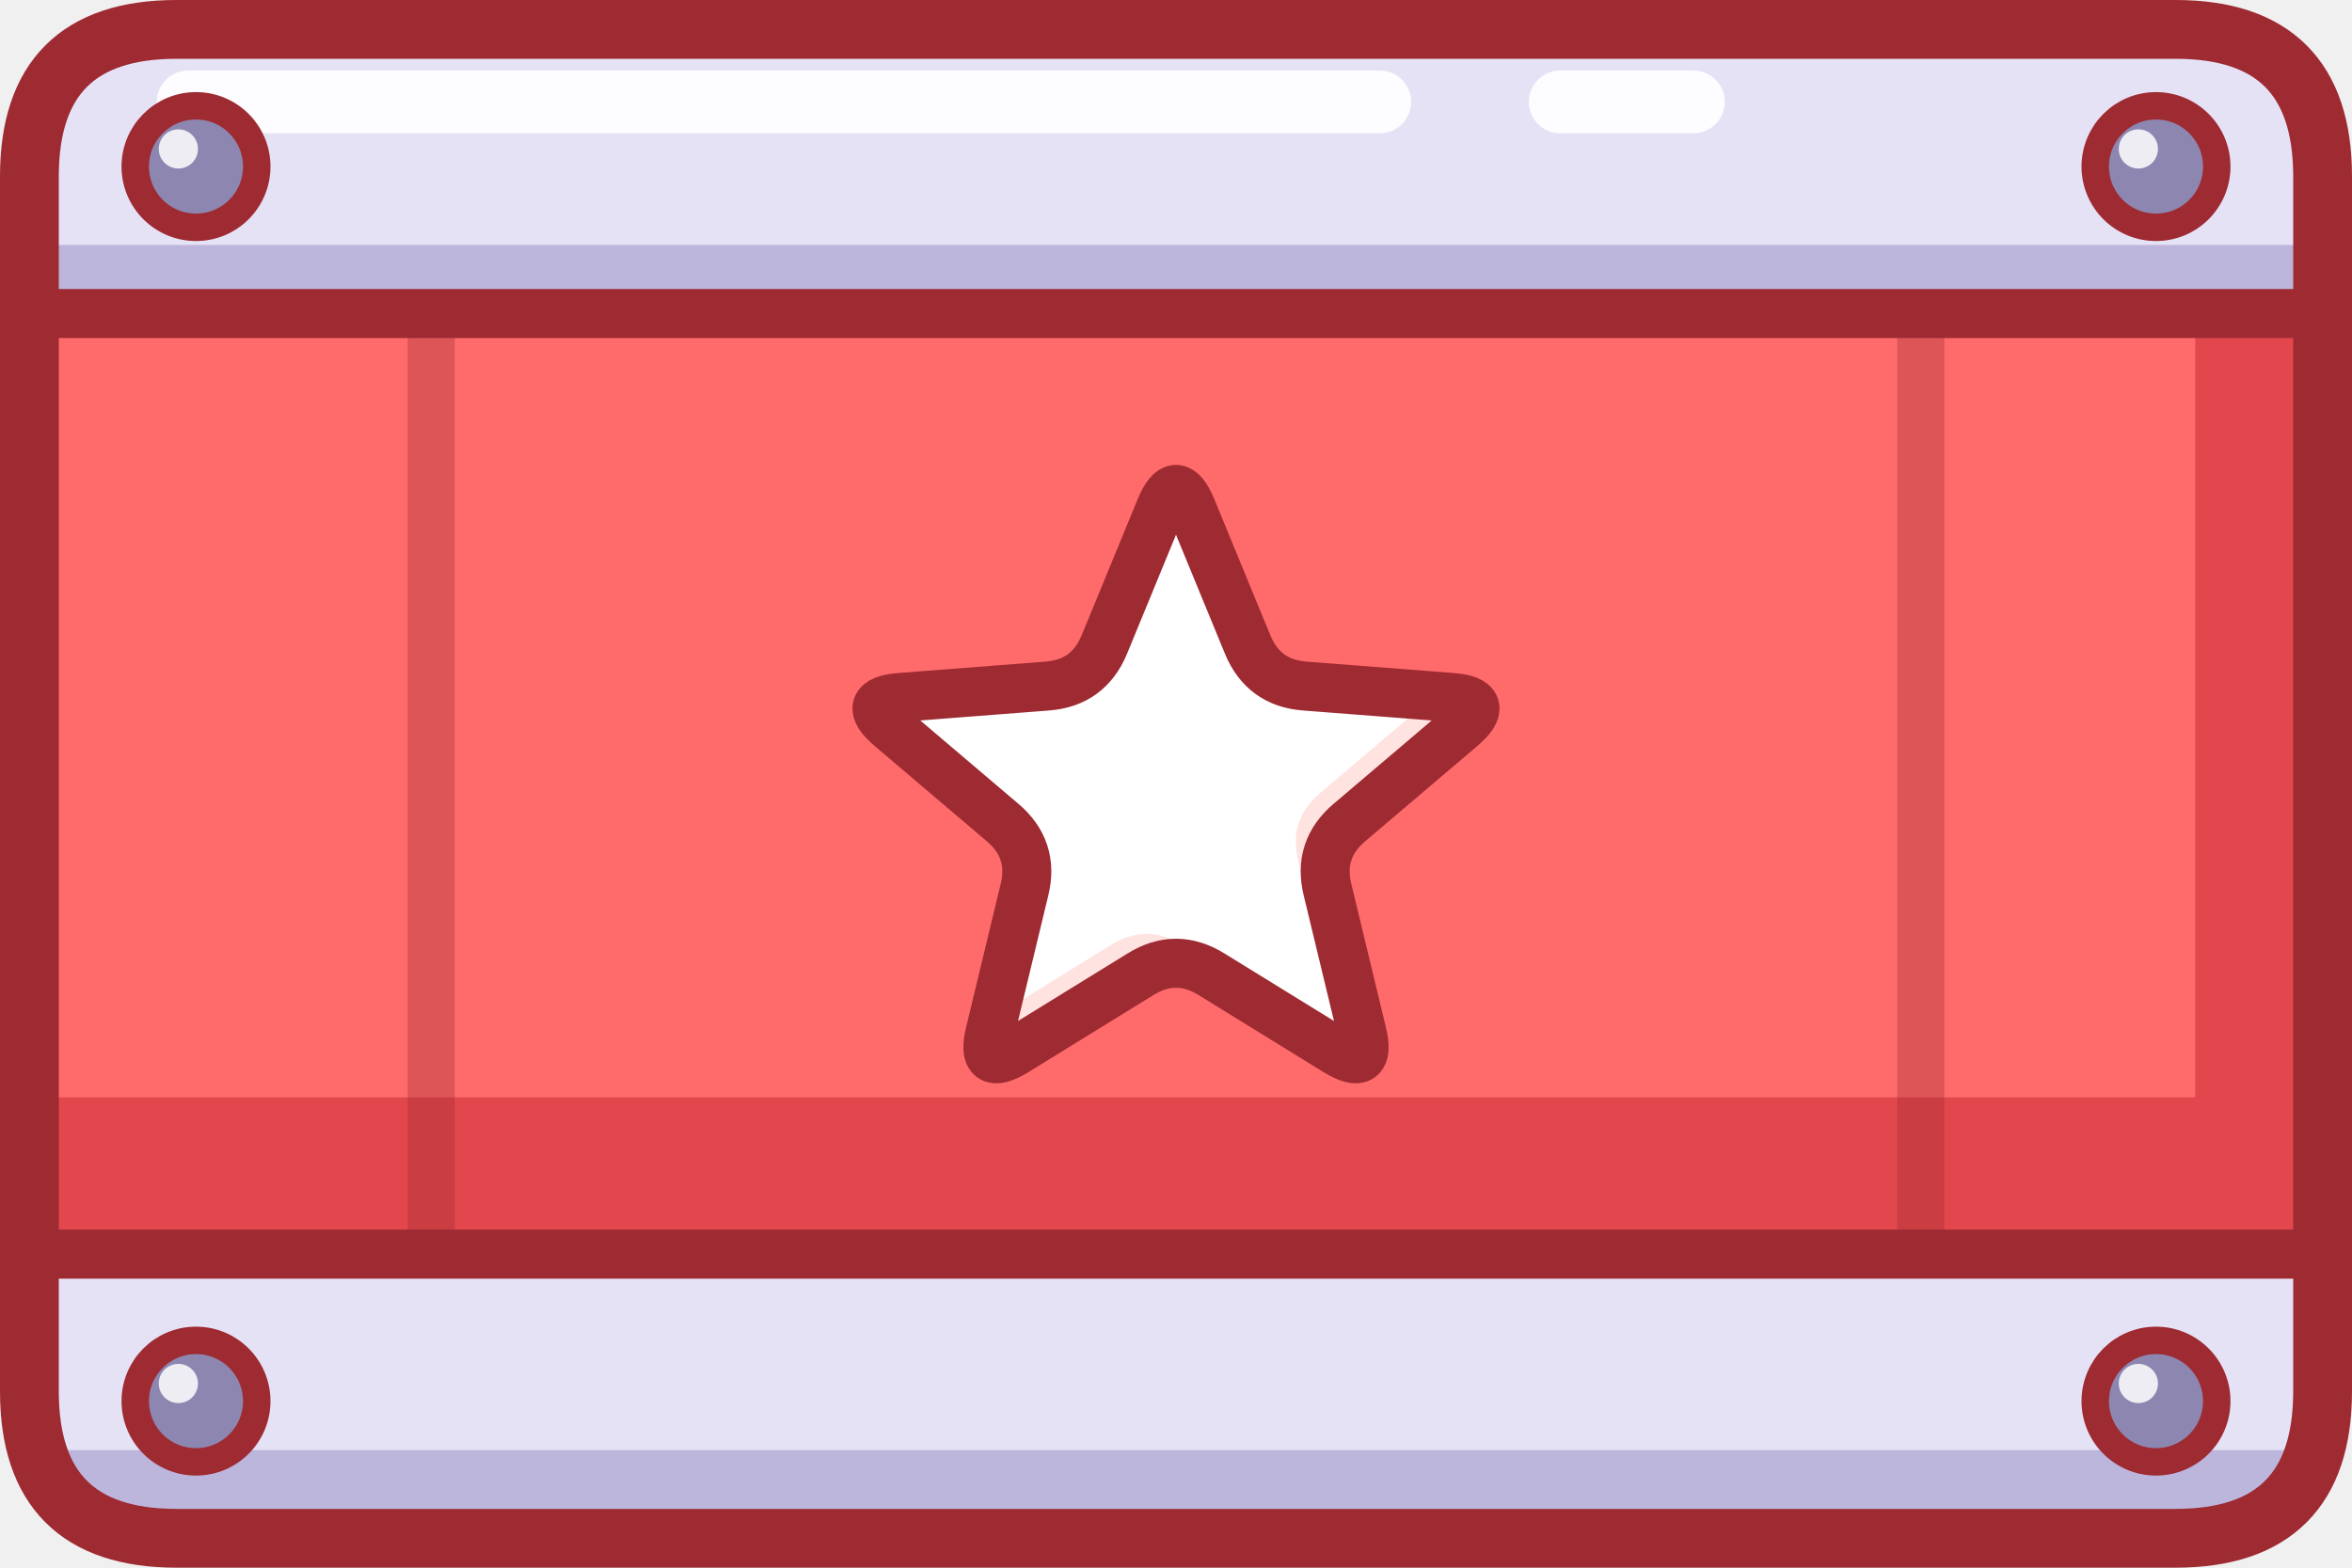
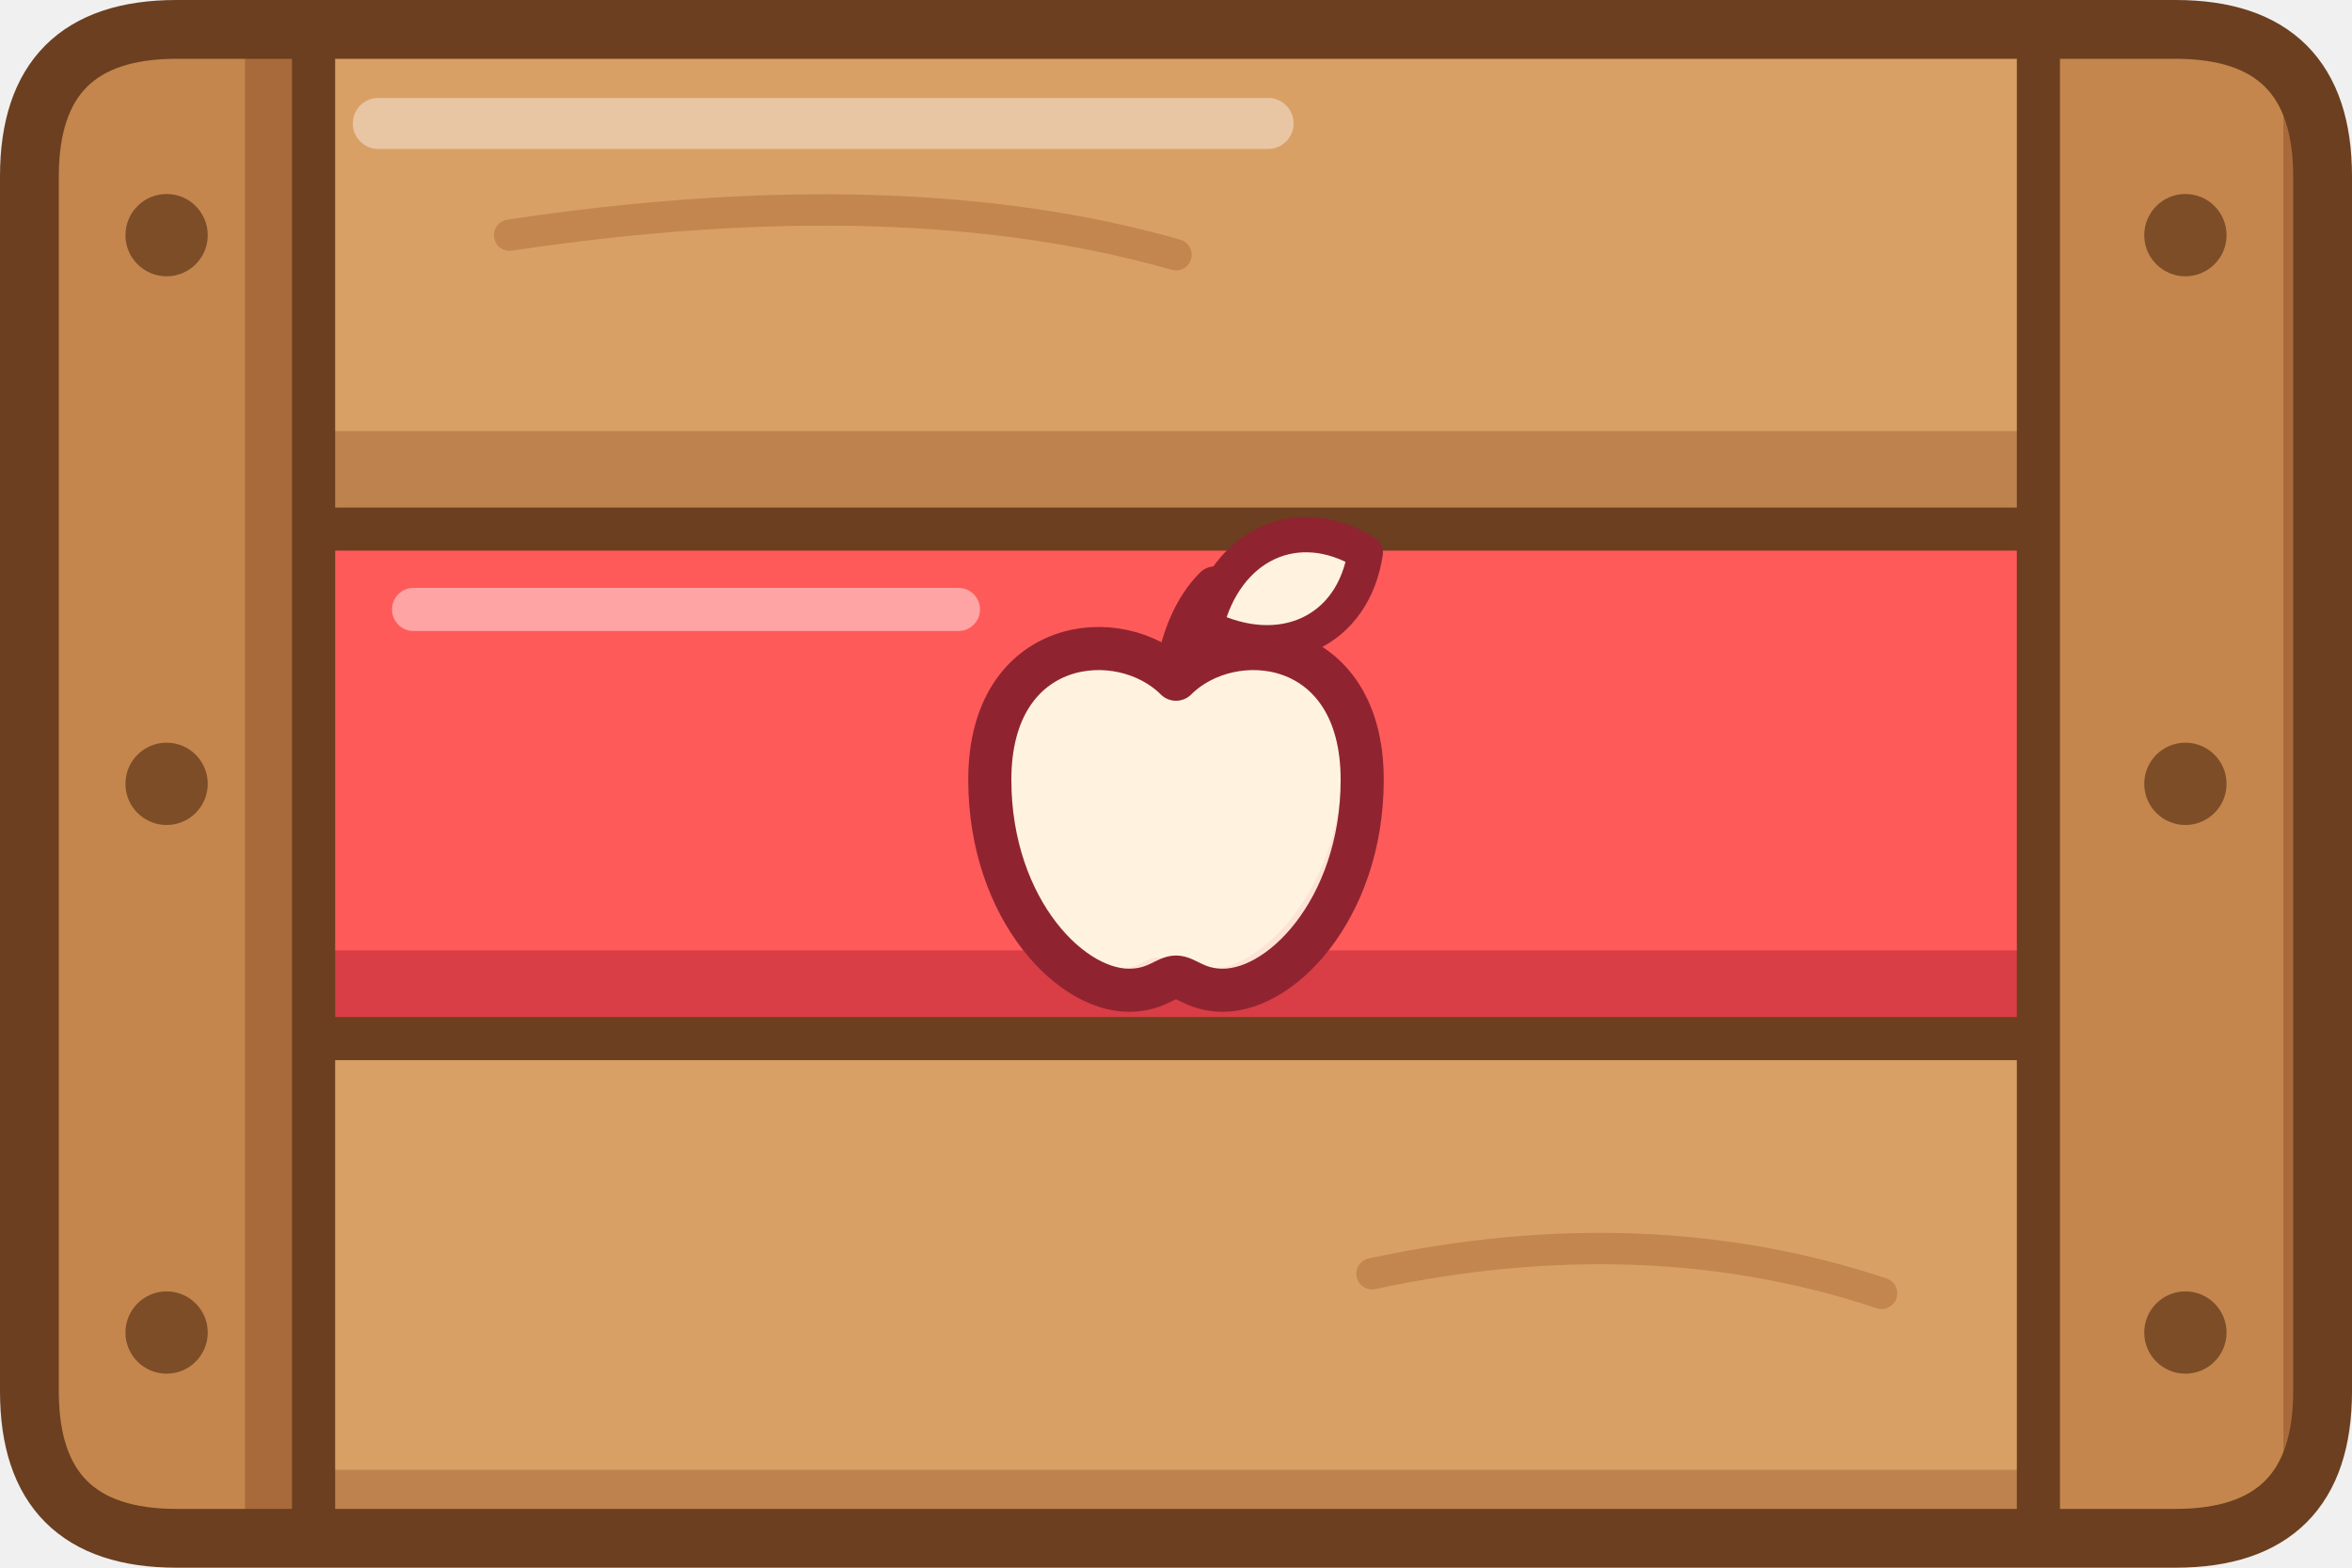
<svg xmlns="http://www.w3.org/2000/svg" width="120" height="80" viewBox="0 0 120 80">
  <clipPath id="c01">
    <path d="M9 1.5H111Q118.5 1.5 118.5 9V71Q118.5 78.5 111 78.5H9Q1.5 78.5 1.5 71V9Q1.5 1.5 9 1.5Z" />
  </clipPath>
  <g clip-path="url(#c01)">
-     <rect x="0" y="0" width="120" height="80" fill="#e2474d" />
-     <rect x="0" y="0" width="112" height="56" fill="#ff6b6b" />
-     <path d="M22 17V63" fill="none" stroke="#9e2a32" stroke-width="2.4" stroke-linecap="round" stroke-linejoin="round" opacity="0.35" />
-     <path d="M98 17V63" fill="none" stroke="#9e2a32" stroke-width="2.4" stroke-linecap="round" stroke-linejoin="round" opacity="0.35" />
-     <rect x="0" y="0" width="120" height="16" fill="#bdb6dc" />
-     <rect x="0" y="0" width="120" height="12.5" fill="#e6e2f6" />
-     <rect x="8" y="3.6" width="64" height="3.2" rx="1.6" fill="#fff" opacity="0.9" />
-     <rect x="78" y="3.6" width="10" height="3.2" rx="1.6" fill="#fff" opacity="0.9" />
-     <rect x="0" y="64" width="120" height="16" fill="#bdb6dc" />
-     <rect x="0" y="64" width="120" height="10" fill="#e6e2f6" />
-     <path d="M0 16H120M0 64H120" stroke="#9e2a32" stroke-width="2.5" />
+     <rect x="0" y="0" width="120" height="80" fill="#d9a066" />
+     <rect x="0" y="22" width="120" height="5" fill="#a86a3a" opacity="0.55" />
+     <rect x="0" y="48" width="120" height="5" fill="#a86a3a" opacity="0.55" />
+     <rect x="0" y="75" width="120" height="5" fill="#a86a3a" opacity="0.55" />
+     <path d="M26 12Q46 9 60 13" fill="none" stroke="#b97a45" stroke-width="1.6" stroke-linecap="round" stroke-linejoin="round" opacity="0.7" />
+     <path d="M70 65Q84 62 96 66" fill="none" stroke="#b97a45" stroke-width="1.6" stroke-linecap="round" stroke-linejoin="round" opacity="0.7" />
+     <rect x="18" y="5" width="48" height="2.6" rx="1.3" fill="#fff" opacity="0.4" />
+     <rect x="0" y="27" width="120" height="26" fill="#d93d45" />
+     <rect x="0" y="27" width="120" height="21.5" fill="#ff5a5a" />
+     <rect x="20" y="30" width="30" height="2.2" rx="1.1" fill="#fff" opacity="0.45" />
+     <rect x="0" y="0" width="16" height="80" fill="#a86a3a" />
+     <rect x="0" y="0" width="12.5" height="80" fill="#c4864d" />
+     <path d="M16 0V80" stroke="#6b3f1f" stroke-width="2.2" />
+     <rect x="104" y="0" width="16" height="80" fill="#a86a3a" />
+     <rect x="104" y="0" width="12.5" height="80" fill="#c4864d" />
+     <path d="M104 0V80" stroke="#6b3f1f" stroke-width="2.2" />
+     <path d="M16 27H104M16 53H104" stroke="#6b3f1f" stroke-width="2.2" />
  </g>
-   <circle cx="10" cy="8.5" r="3.1" fill="#8c86b0" stroke="#9e2a32" stroke-width="1.4" />
-   <circle cx="9.1" cy="7.6" r="1" fill="#fff" opacity="0.85" />
-   <circle cx="110" cy="8.5" r="3.1" fill="#8c86b0" stroke="#9e2a32" stroke-width="1.4" />
-   <circle cx="109.1" cy="7.6" r="1" fill="#fff" opacity="0.85" />
-   <circle cx="10" cy="71.5" r="3.1" fill="#8c86b0" stroke="#9e2a32" stroke-width="1.4" />
-   <circle cx="9.1" cy="70.6" r="1" fill="#fff" opacity="0.85" />
-   <circle cx="110" cy="71.5" r="3.1" fill="#8c86b0" stroke="#9e2a32" stroke-width="1.4" />
-   <circle cx="109.1" cy="70.6" r="1" fill="#fff" opacity="0.85" />
+   <circle cx="8.5" cy="12" r="2.1" fill="#6b3f1f" opacity="0.8" />
+   <circle cx="8.5" cy="40" r="2.1" fill="#6b3f1f" opacity="0.8" />
+   <circle cx="8.5" cy="68" r="2.1" fill="#6b3f1f" opacity="0.8" />
+   <circle cx="111.5" cy="12" r="2.1" fill="#6b3f1f" opacity="0.8" />
+   <circle cx="111.5" cy="40" r="2.1" fill="#6b3f1f" opacity="0.8" />
+   <circle cx="111.5" cy="68" r="2.1" fill="#6b3f1f" opacity="0.8" />
  <clipPath id="c02">
-     <path d="M59.2 25.95Q60 24 60.8 25.95L63.66 32.9Q64.47 34.85 66.57 35.01L74.06 35.59Q76.17 35.75 74.56 37.12L68.84 41.98Q67.23 43.35 67.73 45.4L69.49 52.7Q69.99 54.75 68.19 53.65L61.8 49.71Q60 48.6 58.2 49.71L51.81 53.65Q50.01 54.75 50.51 52.7L52.27 45.4Q52.77 43.35 51.16 41.98L45.44 37.12Q43.83 35.75 45.94 35.59L53.43 35.01Q55.53 34.85 56.34 32.9Z" />
+     <path d="M60 34.66C62.85 31.81 69.5 32.48 69.5 39.79C69.5 46.44 65.22 50.81 62.09 50.52C60.95 50.43 60.48 49.86 60 49.86C59.52 49.86 59.05 50.43 57.91 50.52C54.77 50.81 50.5 46.44 50.5 39.79C50.5 32.48 57.15 31.81 60 34.66Z" />
  </clipPath>
  <g clip-path="url(#c02)">
-     <path d="M59.2 25.95Q60 24 60.8 25.95L63.66 32.9Q64.47 34.85 66.57 35.01L74.06 35.59Q76.17 35.75 74.56 37.12L68.84 41.98Q67.23 43.35 67.73 45.4L69.49 52.7Q69.99 54.75 68.19 53.65L61.8 49.71Q60 48.6 58.2 49.71L51.81 53.65Q50.01 54.75 50.51 52.7L52.27 45.4Q52.77 43.35 51.16 41.98L45.44 37.12Q43.83 35.75 45.94 35.59L53.43 35.01Q55.53 34.85 56.34 32.9Z" fill="#ffe3e0" />
-     <path d="M59.2 25.95Q60 24 60.8 25.95L63.66 32.9Q64.47 34.85 66.57 35.01L74.06 35.59Q76.17 35.75 74.56 37.12L68.84 41.98Q67.23 43.35 67.73 45.4L69.49 52.7Q69.99 54.75 68.19 53.65L61.8 49.71Q60 48.6 58.2 49.71L51.81 53.65Q50.01 54.75 50.51 52.7L52.27 45.4Q52.77 43.35 51.16 41.98L45.44 37.12Q43.83 35.75 45.94 35.59L53.43 35.01Q55.53 34.85 56.34 32.9Z" fill="#ffffff" transform="translate(-1.5 -1.5)" />
+     <path d="M60 34.66C62.85 31.81 69.5 32.48 69.5 39.79C69.5 46.44 65.22 50.81 62.09 50.52C60.95 50.43 60.48 49.86 60 49.86C59.52 49.86 59.05 50.43 57.91 50.52C54.77 50.81 50.5 46.44 50.5 39.79C50.5 32.48 57.15 31.81 60 34.66Z" fill="#ffe2d6" />
+     <path d="M60 34.66C62.85 31.81 69.5 32.48 69.5 39.79C69.5 46.44 65.22 50.81 62.09 50.52C60.95 50.43 60.48 49.86 60 49.86C59.52 49.86 59.05 50.43 57.91 50.52C54.77 50.81 50.5 46.44 50.5 39.79C50.5 32.48 57.15 31.81 60 34.66Z" fill="#fff3e0" transform="translate(-1 -1)" />
  </g>
-   <path d="M59.2 25.95Q60 24 60.8 25.95L63.66 32.9Q64.47 34.85 66.57 35.01L74.06 35.59Q76.17 35.75 74.56 37.12L68.84 41.98Q67.23 43.35 67.73 45.4L69.49 52.7Q69.99 54.75 68.19 53.65L61.8 49.71Q60 48.6 58.2 49.71L51.81 53.65Q50.01 54.75 50.51 52.7L52.27 45.4Q52.77 43.35 51.16 41.98L45.44 37.12Q43.83 35.75 45.94 35.59L53.43 35.01Q55.53 34.85 56.34 32.9Z" fill="none" stroke="#9e2a32" stroke-width="2.5" stroke-linejoin="round" />
-   <path d="M9 1.5H111Q118.5 1.5 118.5 9V71Q118.5 78.5 111 78.5H9Q1.5 78.5 1.5 71V9Q1.5 1.5 9 1.5Z" fill="none" stroke="#9e2a32" stroke-width="3" stroke-linejoin="round" />
+   <path d="M60 34.66C62.85 31.81 69.5 32.48 69.5 39.79C69.5 46.44 65.22 50.81 62.09 50.52C60.95 50.43 60.48 49.86 60 49.86C59.52 49.86 59.05 50.43 57.91 50.52C54.77 50.81 50.5 46.44 50.5 39.79C50.5 32.48 57.15 31.81 60 34.66Z" fill="none" stroke="#8f2430" stroke-width="2.2" stroke-linejoin="round" />
+   <path d="M60 34.5Q60.5 31.5 62 30" fill="none" stroke="#8f2430" stroke-width="2.2" stroke-linecap="round" stroke-linejoin="round" />
+   <clipPath id="c03">
+     <path d="M61.5 32C62.51 27.78 66.18 26.07 69.66 28.2C69.05 32.23 65.38 33.94 61.5 32Z" />
+   </clipPath>
+   <g clip-path="url(#c03)">
+     <path d="M61.5 32C62.51 27.78 66.18 26.07 69.66 28.2C69.05 32.23 65.38 33.94 61.5 32Z" fill="#fff3e0" />
+   </g>
+   <path d="M61.5 32C62.51 27.78 66.18 26.07 69.66 28.2C69.05 32.23 65.38 33.94 61.5 32Z" fill="none" stroke="#8f2430" stroke-width="1.8" stroke-linejoin="round" />
+   <path d="M9 1.5H111Q118.5 1.5 118.5 9V71Q118.5 78.5 111 78.5H9Q1.5 78.5 1.5 71V9Q1.5 1.5 9 1.5Z" fill="none" stroke="#6b3f1f" stroke-width="3" stroke-linejoin="round" />
</svg>
